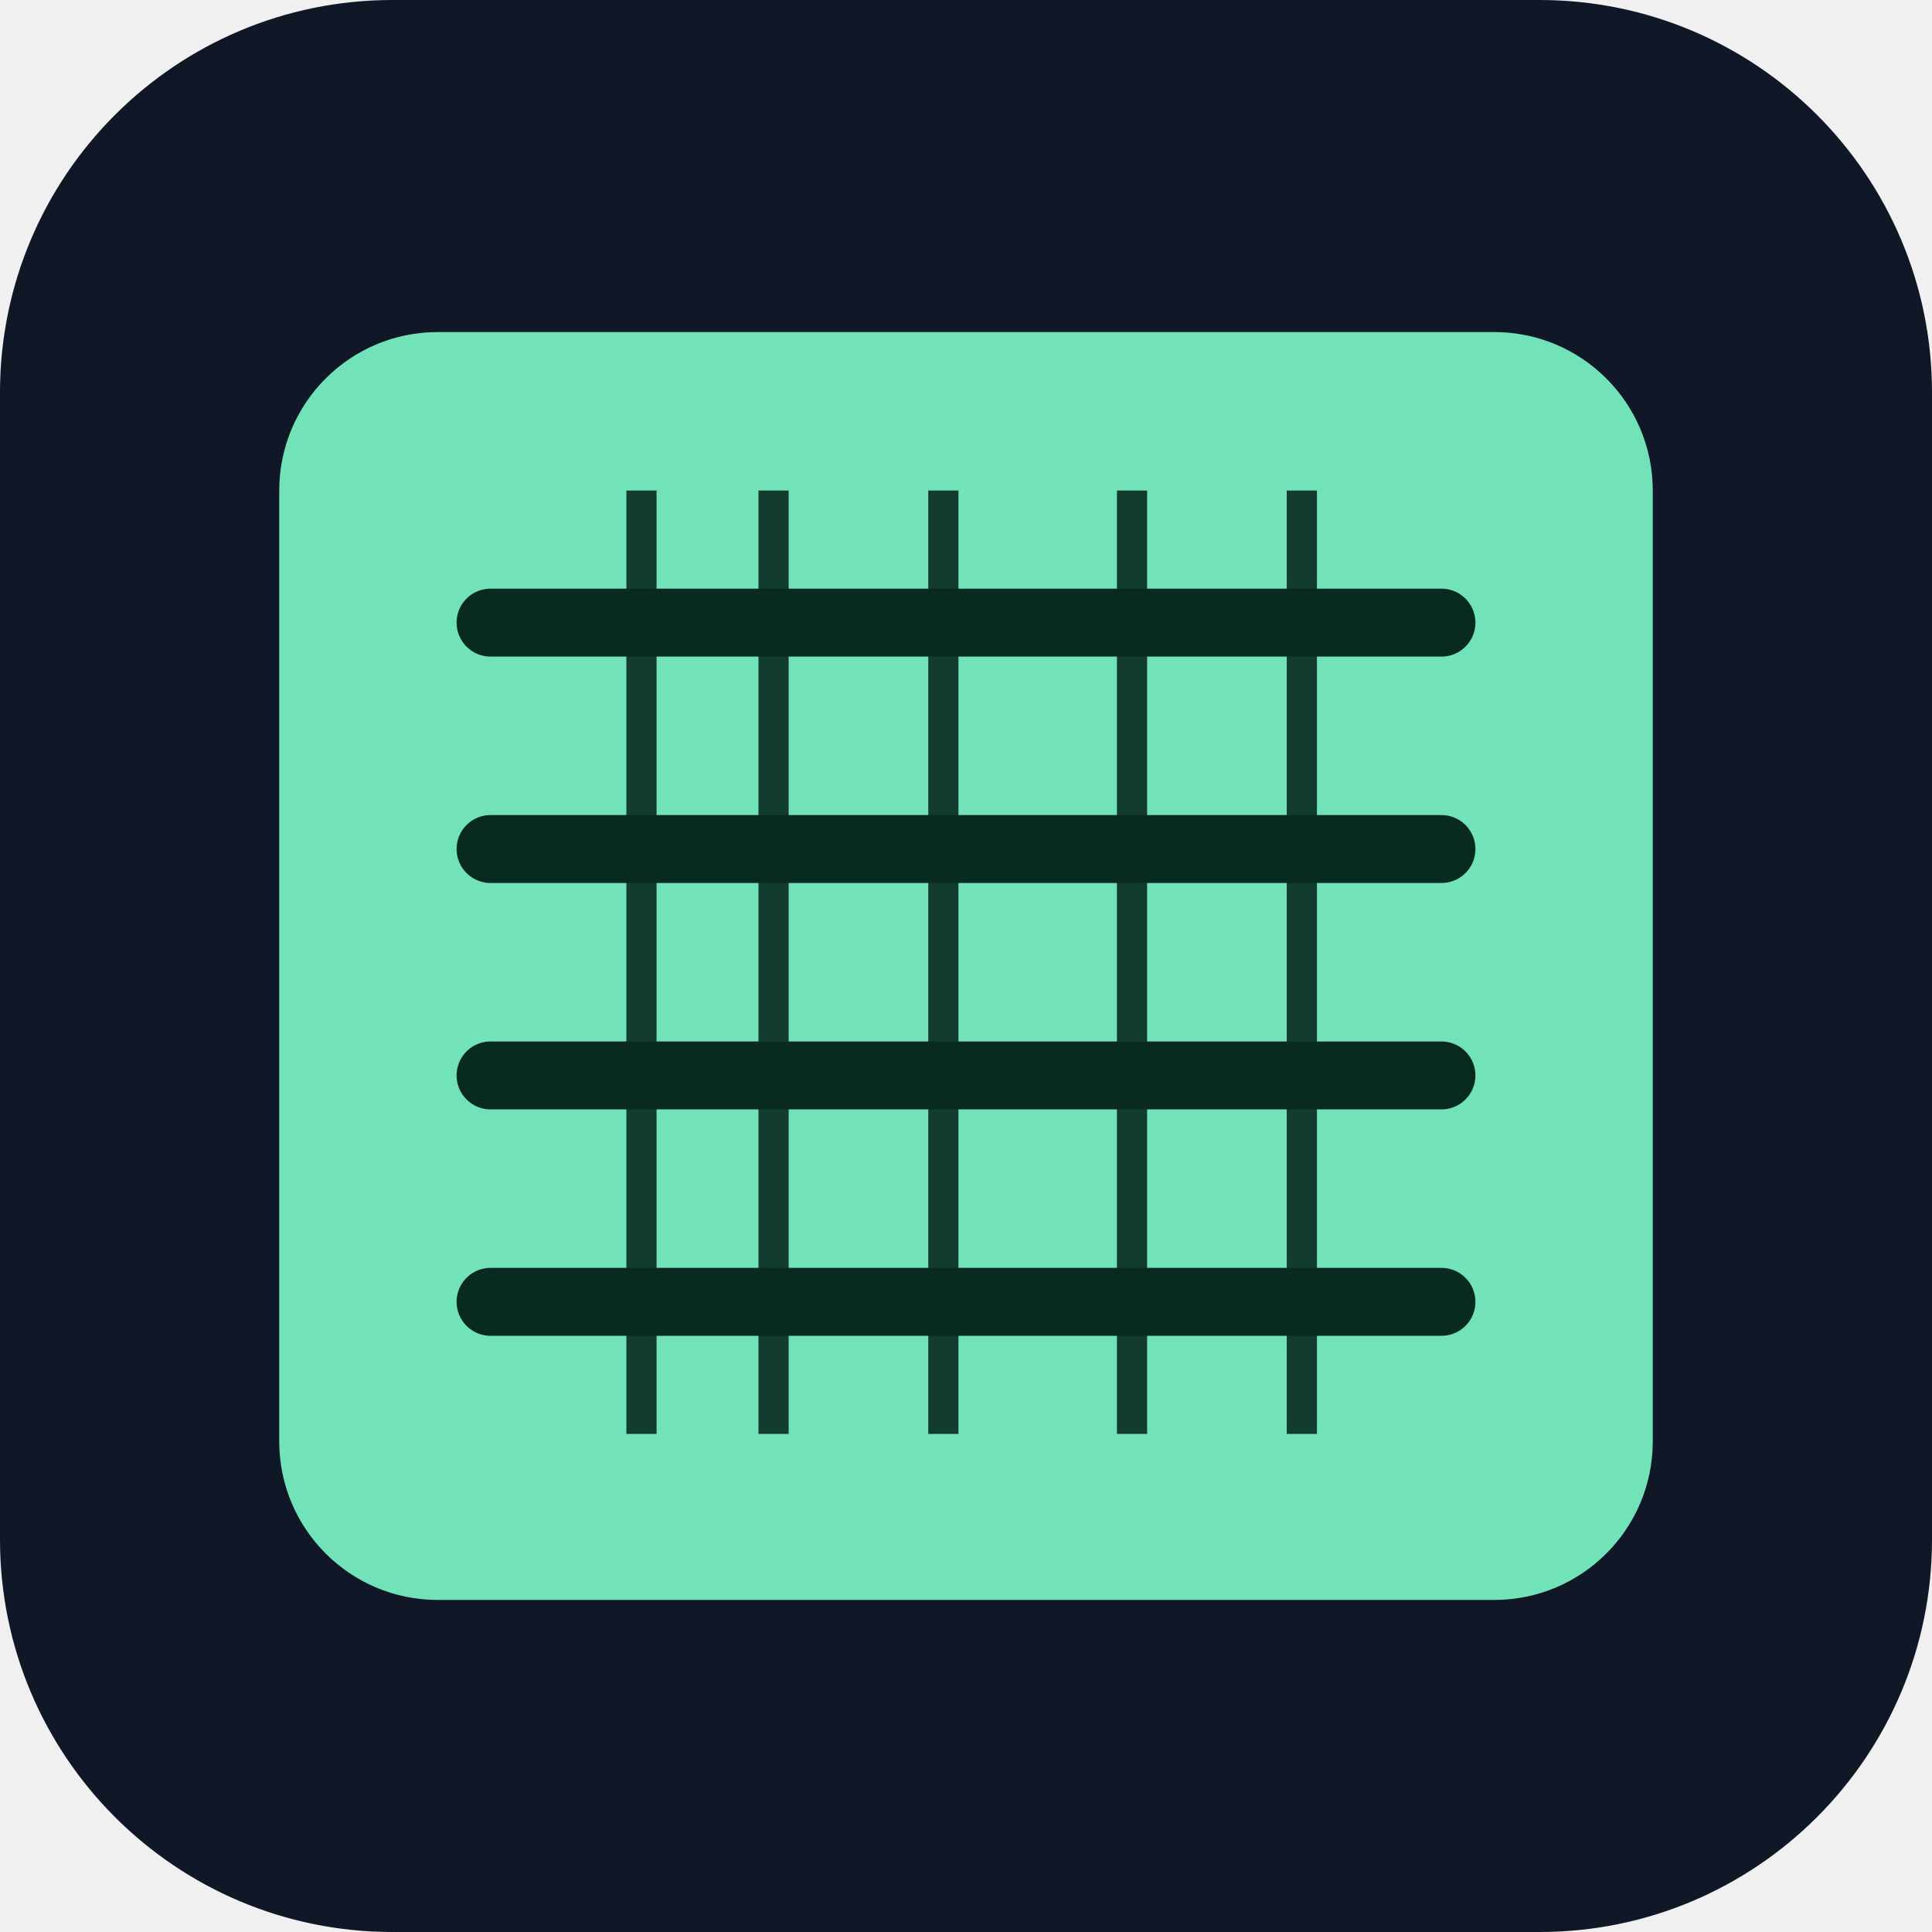
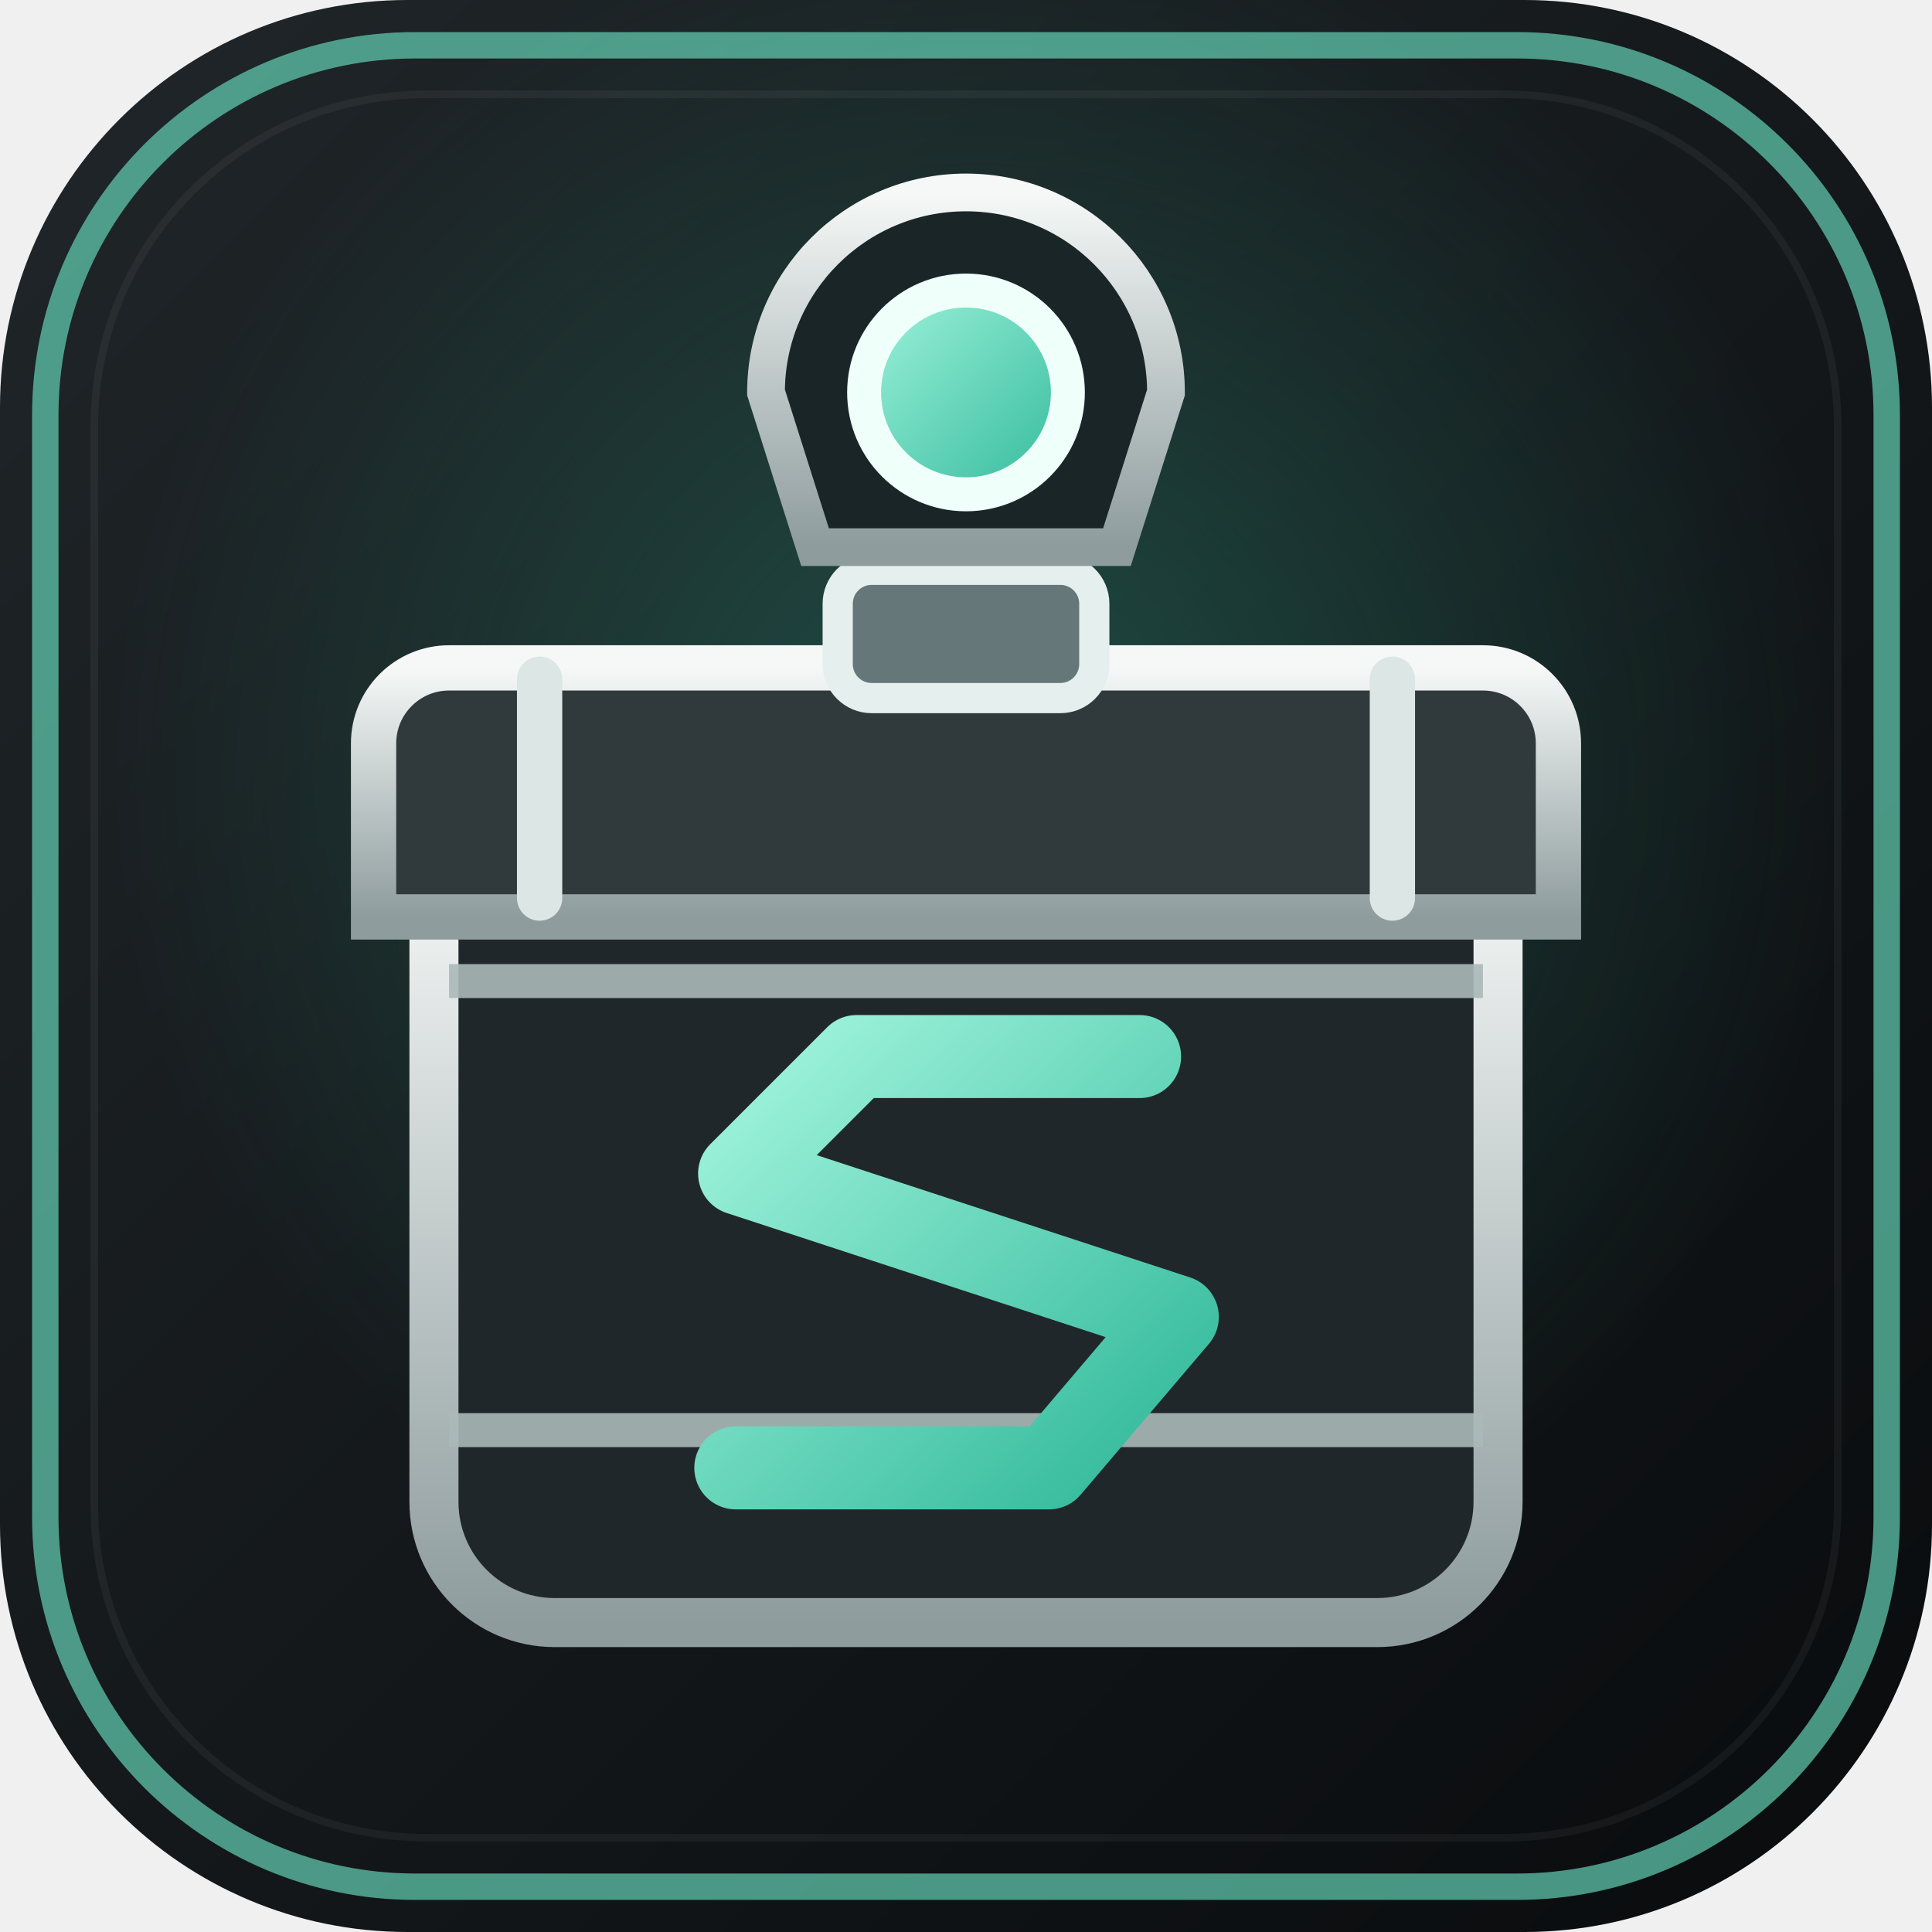
<svg xmlns="http://www.w3.org/2000/svg" viewBox="0 0 512 512">
-   <rect width="512" height="512" rx="104" fill="#101827" />
-   <rect x="74" y="88" width="364" height="336" rx="42" fill="#72e2b8" />
-   <path d="M130 165h252M130 225h252M130 285h252M130 345h252" stroke="#092a21" stroke-width="18" stroke-linecap="round" />
-   <path d="M170 130v250M205 130v250M250 130v250M300 130v250M345 130v250" stroke="#092a21" stroke-width="8" opacity=".9" />
+   <defs>
+     <linearGradient id="bg" x1="0" y1="0" x2="1" y2="1">
+       <stop stop-color="#202629" />
+       <stop offset="1" stop-color="#090b0d" />
+     </linearGradient>
+     <linearGradient id="metal" x1="0" y1="0" x2="0" y2="1">
+       <stop stop-color="#f5f8f7" />
+       <stop offset="1" stop-color="#8e9c9d" />
+     </linearGradient>
+     <linearGradient id="teal" x1="0" y1="0" x2="1" y2="1">
+       <stop stop-color="#a0f4dc" />
+       <stop offset="1" stop-color="#32b99b" />
+     </linearGradient>
+     <radialGradient id="glow">
+       <stop stop-color="#36cda8" stop-opacity=".28" />
+       <stop offset="1" stop-color="#36cda8" stop-opacity="0" />
+     </radialGradient>
+   </defs>
+   <rect width="512" height="512" rx="108" fill="url(#bg)" />
+   <circle cx="260" cy="205" r="230" fill="url(#glow)" />
+   <rect x="12" y="12" width="488" height="488" rx="98" fill="none" stroke="#69dfc0" stroke-opacity=".65" stroke-width="7" />
+   <path d="M115 228h282v170a32 32 0 0 1-32 32H147a32 32 0 0 1-32-32z" fill="#20272a" stroke="url(#metal)" stroke-width="13" />
+   <path d="M99 197a20 20 0 0 1 20-20h274a20 20 0 0 1 20 20v46H99z" fill="#303a3d" stroke="url(#metal)" stroke-width="12" />
+   <path d="M119 260h274M119 379h274" stroke="#aab9b8" stroke-width="9" opacity=".9" />
+   <path d="M143 180v58m226-58v58" stroke="#dce6e4" stroke-width="12" stroke-linecap="round" />
+   <rect x="222" y="151" width="68" height="34" rx="9" fill="#66777a" stroke="#e5efed" stroke-width="8" />
+   <path d="M216 145 203 104a49 49 0 0 1 106 0l-13 41z" fill="#1a2528" stroke="url(#metal)" stroke-width="10" />
+   <circle cx="256" cy="104" r="27" fill="url(#teal)" stroke="#effff9" stroke-width="9" />
+   <path d="M302 280h-75l-31 31 116 38-34 40h-83" fill="none" stroke="url(#teal)" stroke-width="22" stroke-linecap="round" stroke-linejoin="round" />
+   <rect x="25" y="25" width="462" height="462" rx="88" fill="none" stroke="#fff" stroke-opacity=".05" stroke-width="2" />
</svg>
